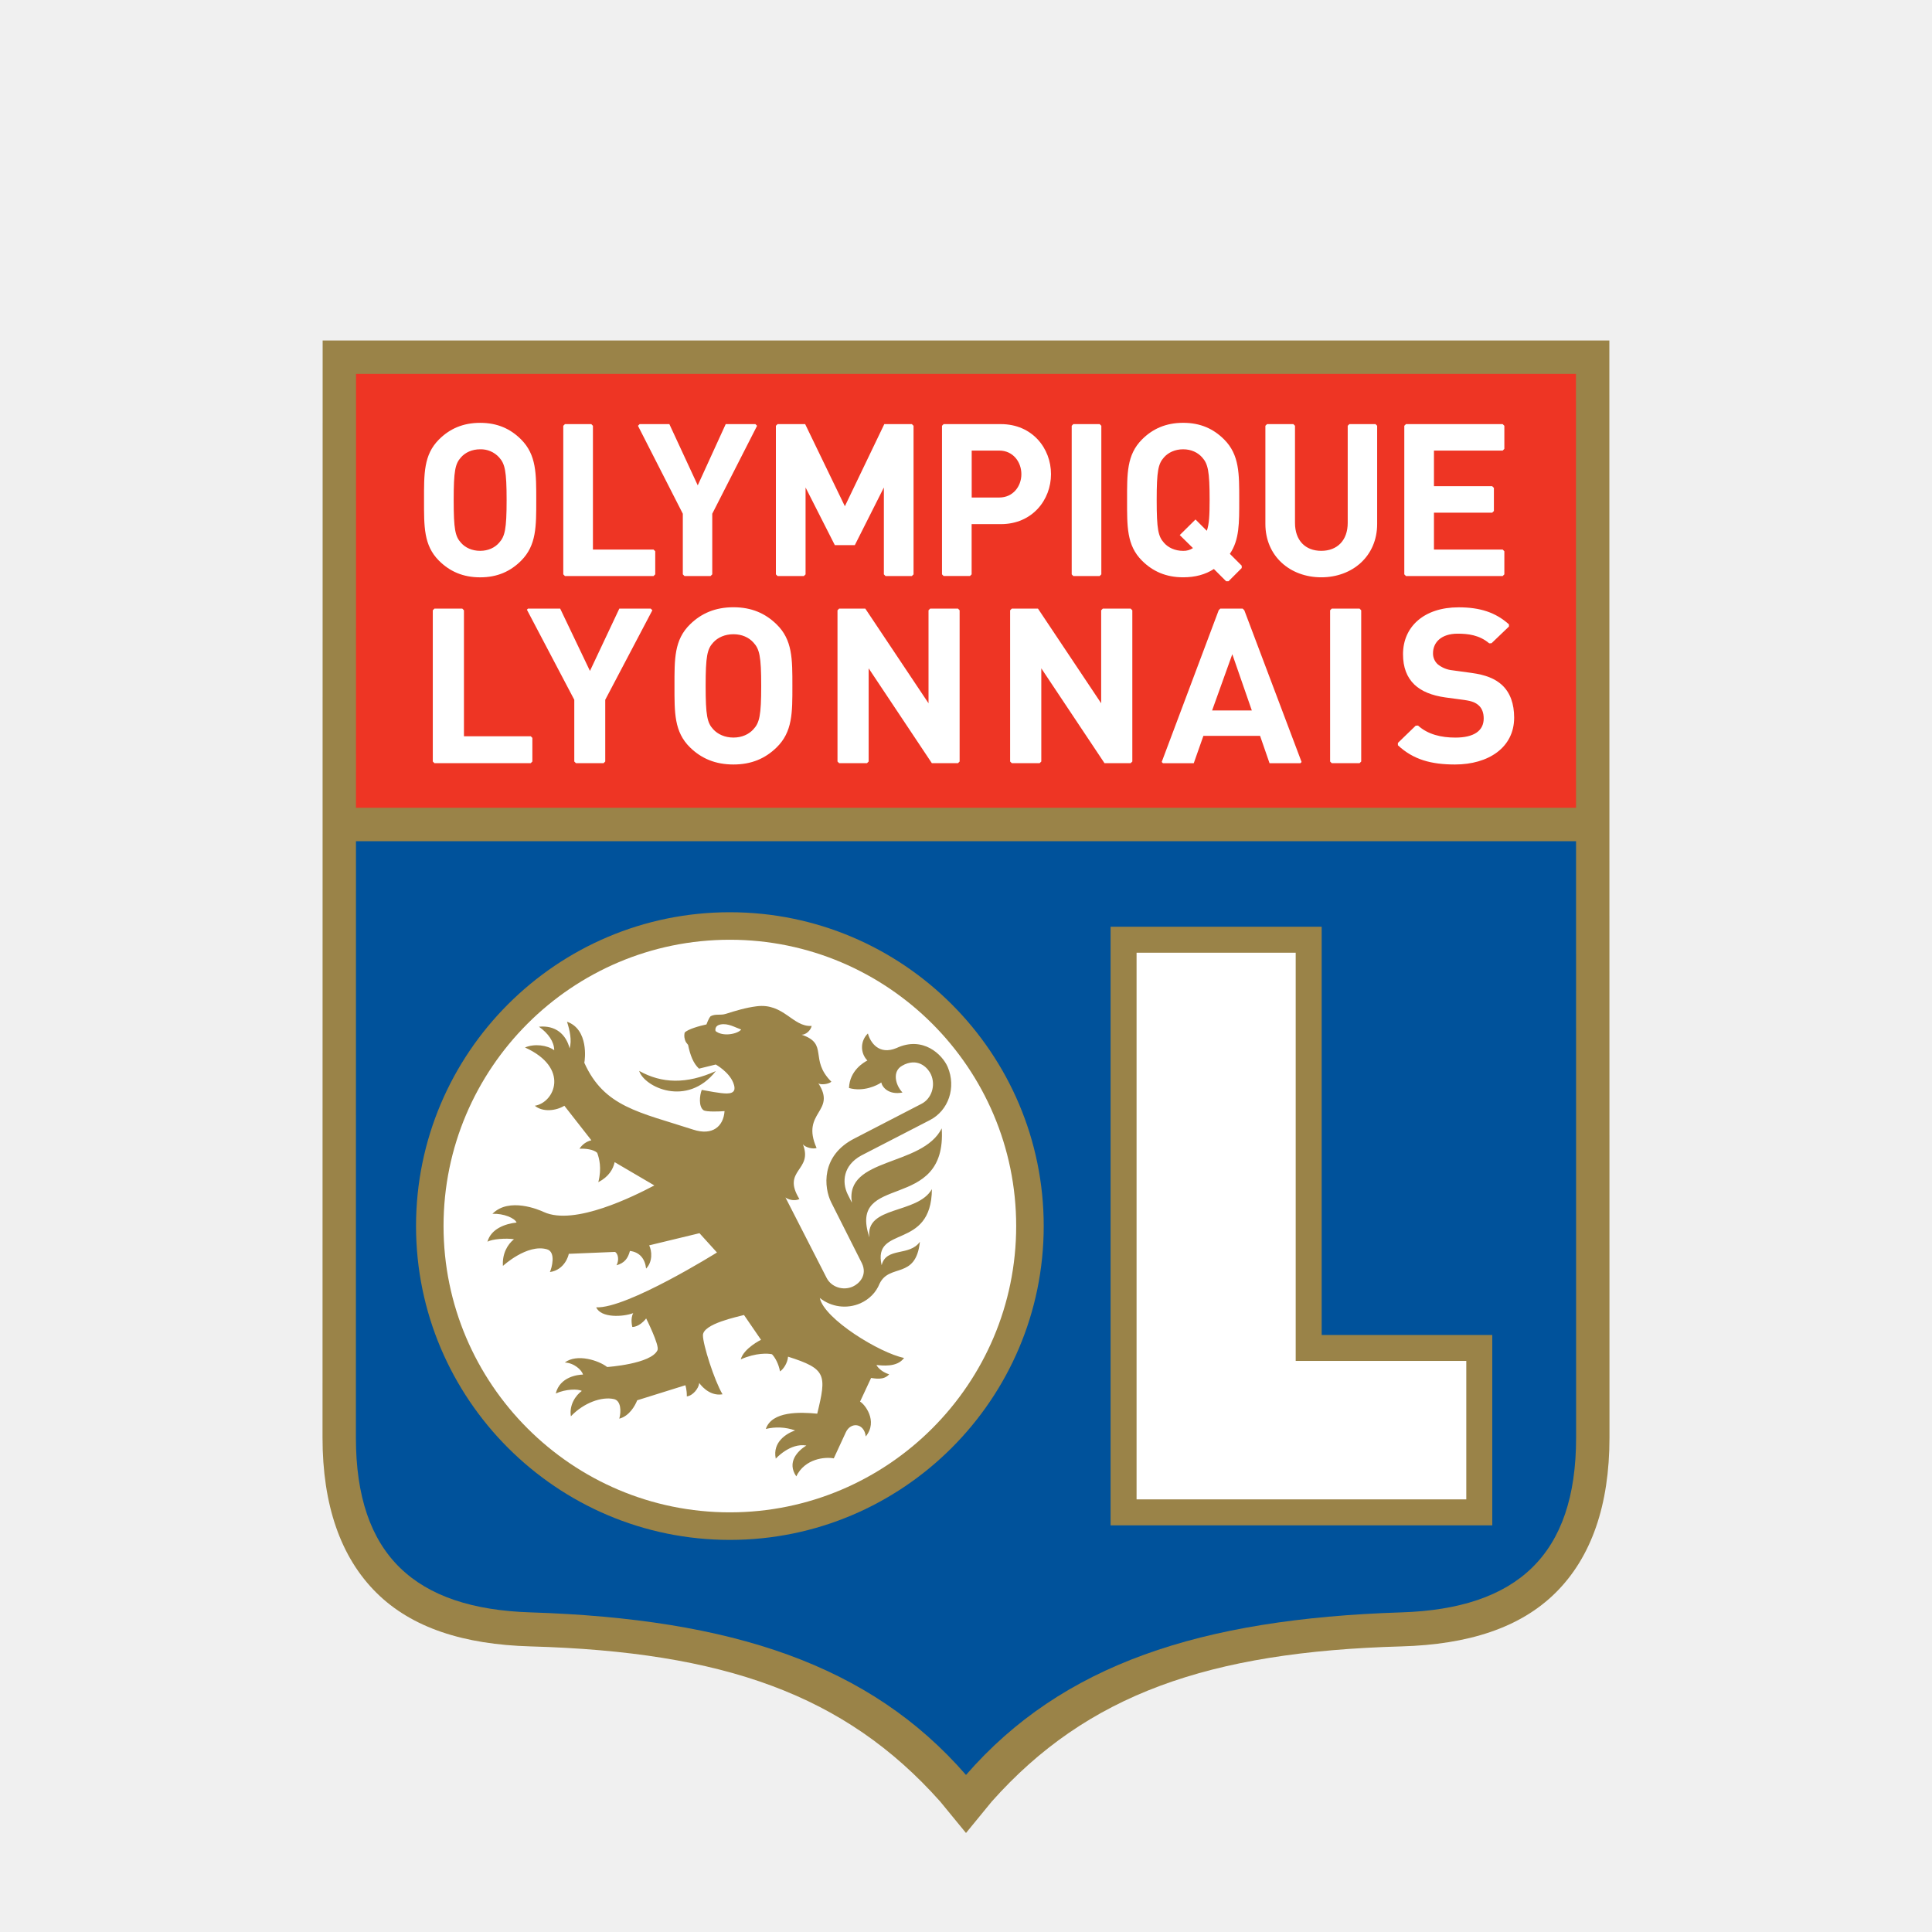
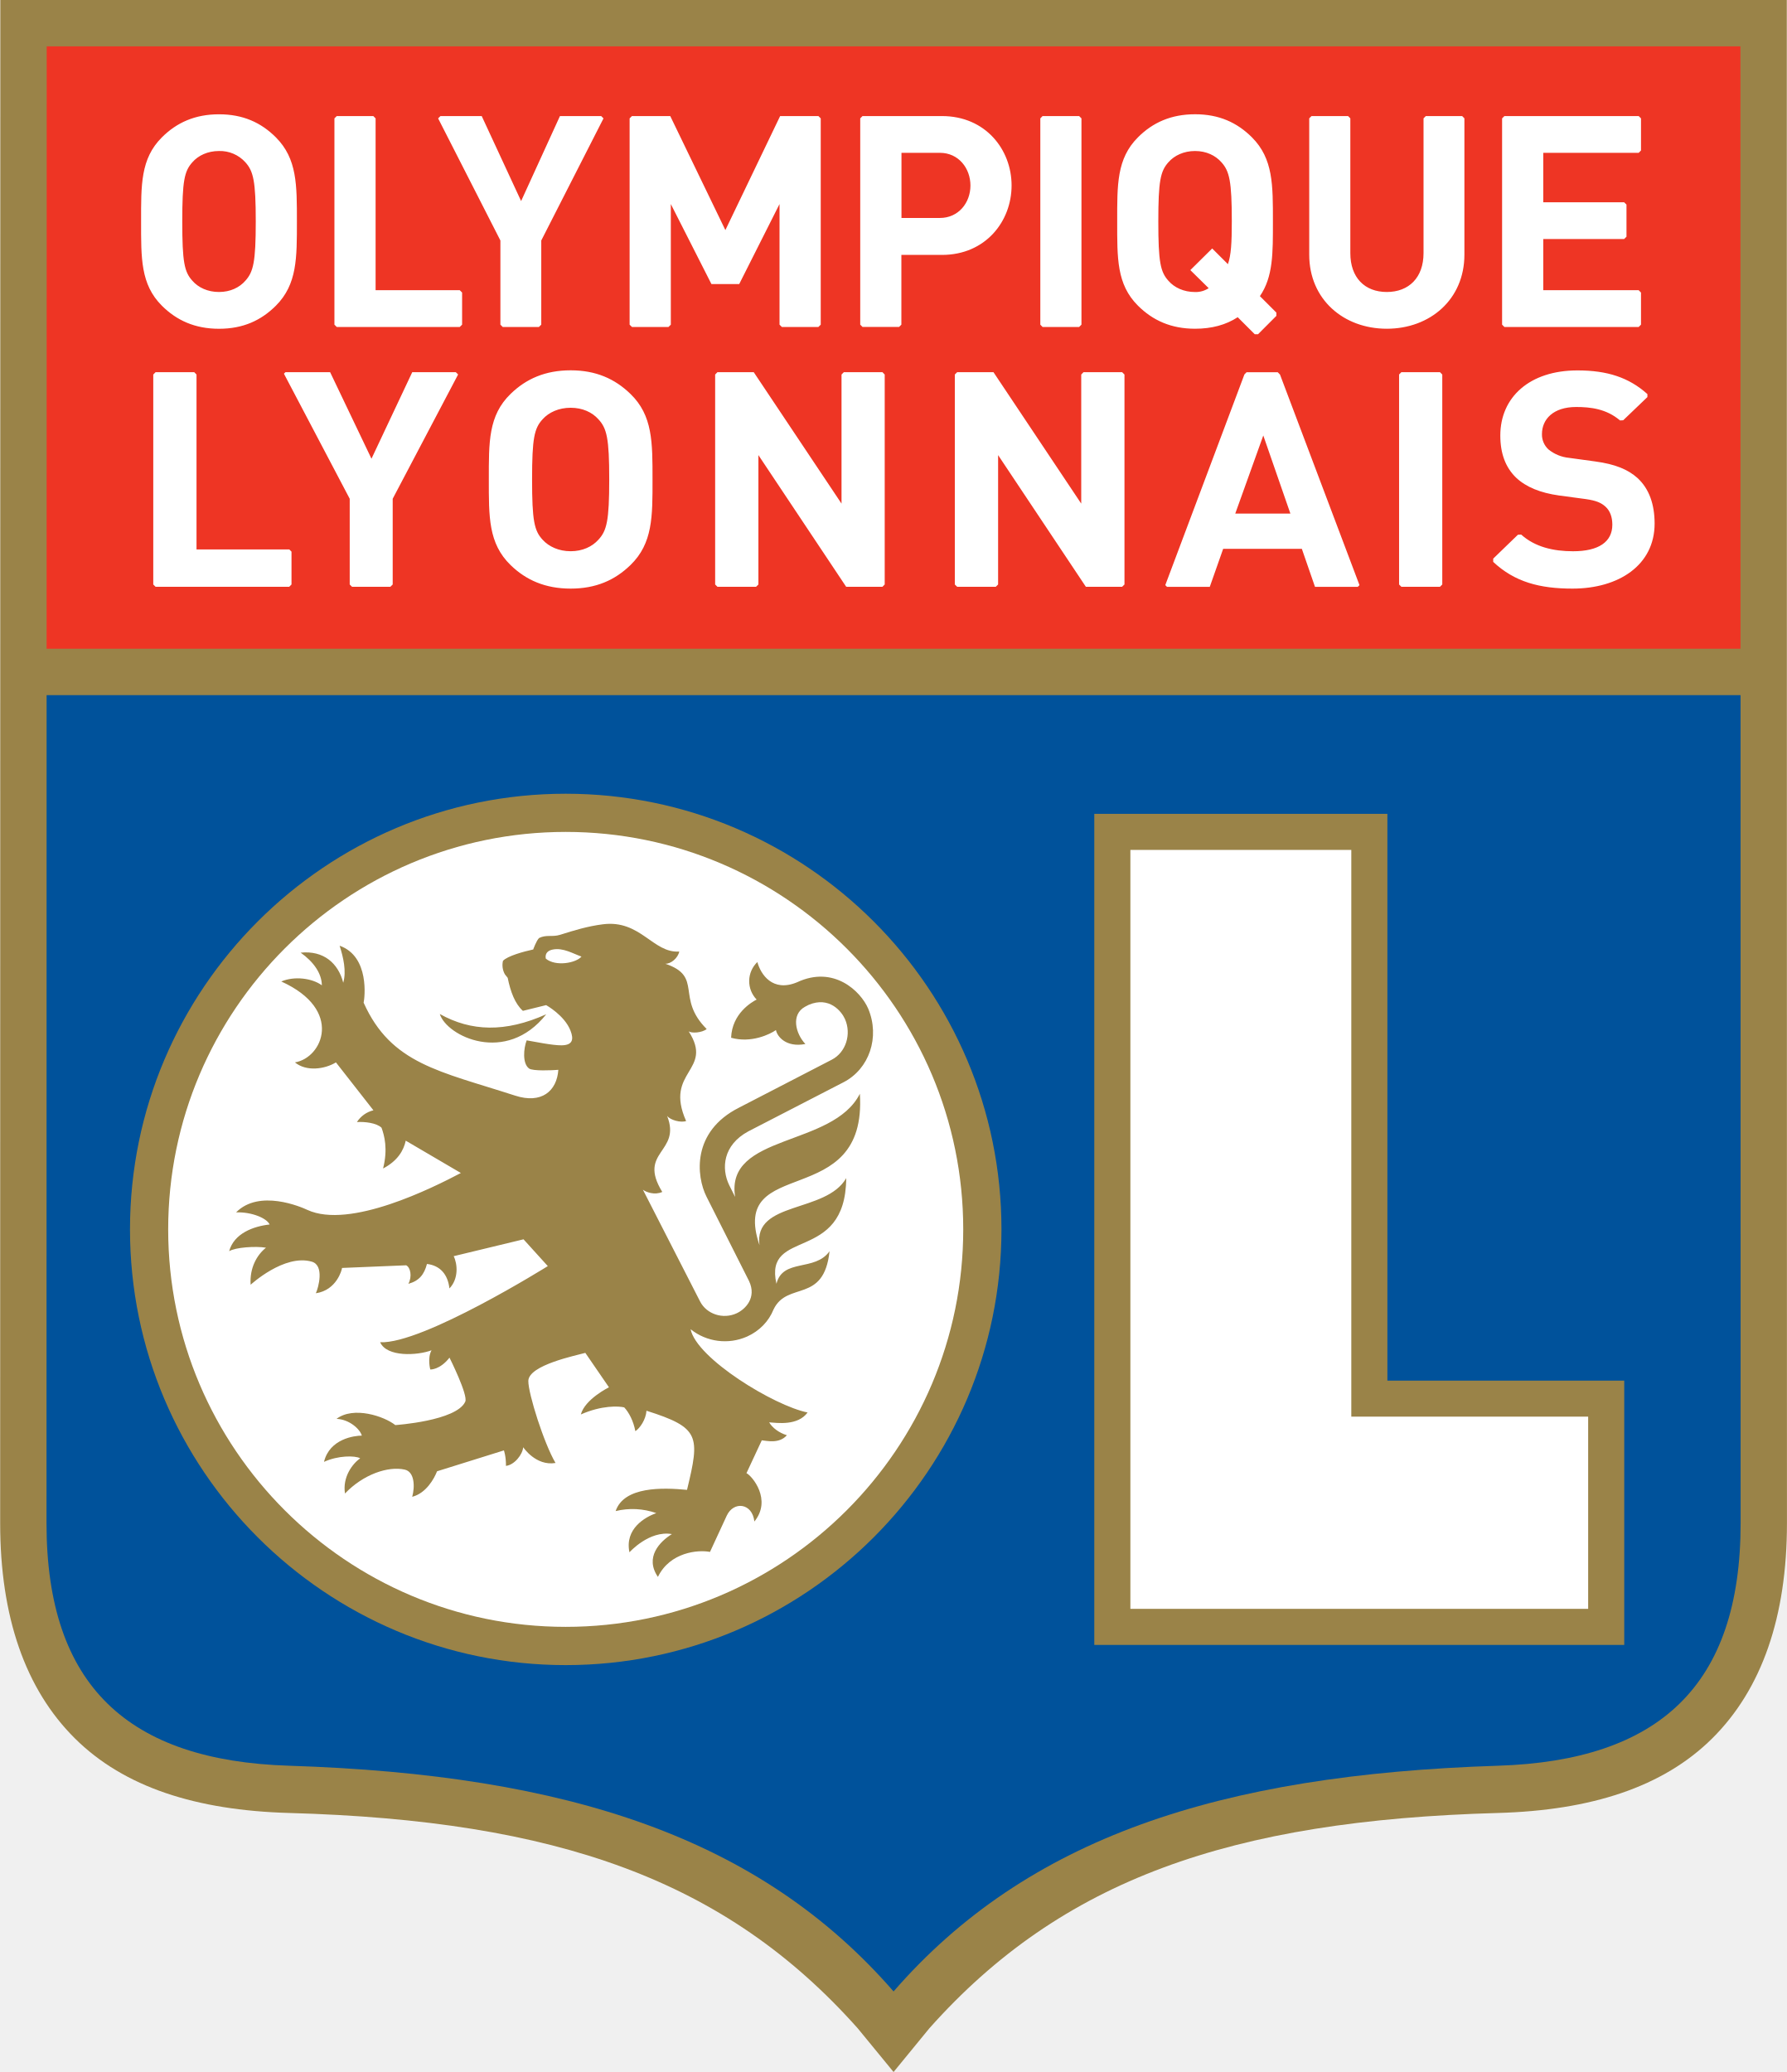
- <svg xmlns="http://www.w3.org/2000/svg" width="80" height="80" viewBox="0 0 80 80">
+ <svg xmlns="http://www.w3.org/2000/svg" viewBox="13.35 14.1 53.29 61.8">
  <path fill="#9A8348" d="M66.64 14.1H13.36l-.005 45.43c0 2.793.75 4.952 2.229 6.42 1.468 1.457 3.618 2.146 6.388 2.224 7.983.224 13.015 1.993 16.959 6.423L40 75.9l1.068-1.304c3.945-4.43 8.977-6.199 16.96-6.422 2.769-.078 4.919-.767 6.388-2.224 1.48-1.469 2.229-3.628 2.229-6.421L66.64 14.1z" />
  <path fill="#00529B" d="M58.028 66.765c-8.338.267-14.05 2.159-18.028 6.732-3.977-4.573-9.69-6.465-18.028-6.732-4.789-.15-7.235-2.374-7.235-7.234l.003-24.697h50.521l.002 24.697c0 4.86-2.446 7.081-7.235 7.234z" />
  <path fill="#EE3524" d="M14.743 15.482h50.514l.002 17.967H14.74l.003-17.967z" />
  <path fill="#9A8348" d="M45.987 38.374v24.788h15.805v-7.883h-7.064V38.374h-8.741z" />
  <path fill="#FFF" d="M53.652 39.45v16.903h7.064v5.733H47.063V39.45h6.589z" />
  <path fill="#9A8348" d="M17.227 50.768c0 7.166 5.829 12.996 12.995 12.996 7.166 0 12.996-5.83 12.996-12.996s-5.83-12.994-12.996-12.994c-7.166-.001-12.995 5.828-12.995 12.994z" />
  <path fill="#FFF" d="M18.366 50.768c0-6.537 5.319-11.855 11.856-11.855 6.538 0 11.856 5.318 11.856 11.855 0 6.538-5.318 11.855-11.856 11.855-6.537 0-11.856-5.319-11.856-11.855z" />
  <path fill="#9A8348" d="M37.121 43.398c-.73.303-1.083-.235-1.183-.604a.789.789 0 0 0-.022 1.119c-.142.074-.734.412-.761 1.139.6.17 1.164-.106 1.337-.229.038.195.306.527.878.416-.295-.313-.434-.877-.013-1.11l.109-.057c.618-.266.984.197 1.083.419.204.455.027 1.002-.394 1.217l-2.764 1.429c-1.417.714-1.276 2.046-.97 2.655l1.269 2.517c.237.5-.117.846-.371.962-.406.187-.895.025-1.088-.351l-1.707-3.336c.096.075.352.17.578.067-.75-1.217.58-1.169.144-2.268.098.129.413.209.567.153-.668-1.503.843-1.487.075-2.677.082.067.403.046.538-.067-.936-.934-.093-1.565-1.234-1.947.166.007.375-.167.417-.364-.783.055-1.156-.956-2.278-.813-.458.058-.863.183-1.274.313-.236.074-.414-.012-.63.097-.083.082-.174.341-.174.341-.292.063-.771.196-.902.339a.558.558 0 0 0 .057.402l.084.106c.083.412.216.771.453.984l.693-.171s.55.304.727.762c.104.266.06.433-.265.437-.279.004-.825-.113-1.042-.148-.091.235-.134.685.07.839.111.082.695.055.874.04-.044.636-.502 1.024-1.289.769-2.253-.73-3.698-.941-4.518-2.772.03-.127.188-1.38-.716-1.699.112.352.207.762.108 1.104-.149-.582-.585-.966-1.27-.897.388.275.629.621.632.974-.288-.212-.818-.282-1.21-.114 1.865.844 1.229 2.281.407 2.413.34.281.89.204 1.223 0l1.118 1.429a.81.81 0 0 0-.492.351c.226-.015.584.023.734.169.083.228.195.631.046 1.216.438-.229.615-.544.676-.83l1.644.964c-.83.437-3.309 1.684-4.577 1.101-.193-.091-1.438-.625-2.127.074.466-.018.919.175 1 .361-.479.053-1.06.262-1.207.797.181-.115.788-.157 1.099-.105-.273.217-.491.604-.458 1.105 0 0 1.002-.926 1.824-.688.383.11.197.781.121.942.622-.09.779-.705.781-.755l1.913-.079c.129.063.183.335.065.553.328-.091.473-.283.555-.593.401.048.624.321.67.73.279-.288.241-.732.127-.962l2.083-.503.724.799s-3.729 2.331-5 2.271c.197.449 1.11.398 1.532.24-.129.234-.037.573-.037.573s.281.018.573-.353c0 0 .56 1.116.47 1.313-.262.575-2.086.698-2.086.698-.332-.264-1.244-.571-1.753-.186.391.017.705.314.754.5-.213.001-.96.09-1.128.783.418-.192.924-.192 1.079-.107-.236.169-.53.563-.453 1.051.538-.568 1.286-.825 1.782-.713.291.064.308.5.223.811.414-.107.653-.536.741-.761l1.994-.623s.065.178.061.462c.25-.028.496-.336.514-.557 0 0 .375.569.964.47-.342-.578-.813-2.063-.811-2.444.003-.481 1.456-.768 1.7-.84l.705 1.027s-.715.351-.839.81c.627-.278 1.134-.25 1.294-.211.138.146.275.403.332.71.137-.089.314-.347.332-.61 1.595.505 1.598.751 1.209 2.36-.724-.07-1.879-.106-2.129.633a2.118 2.118 0 0 1 1.213.061c-.338.117-.947.469-.801 1.168 0 0 .589-.66 1.266-.543-.364.225-.816.693-.417 1.277.359-.741 1.201-.815 1.553-.745l.499-1.08c.203-.441.763-.385.825.173.528-.647-.065-1.359-.236-1.442l.457-.98c.147.015.525.109.748-.152-.233-.07-.437-.224-.528-.384.234.017.853.11 1.146-.294-.995-.198-3.314-1.612-3.489-2.483a1.635 1.635 0 0 0 1.683.219c.367-.165.647-.451.792-.812.412-.851 1.5-.159 1.669-1.734-.436.617-1.395.206-1.584.972-.385-1.695 2.063-.587 2.081-3.151-.604 1.049-2.766.676-2.587 1.999-.925-2.736 3.222-.964 2.994-4.516-.809 1.604-4.024 1.181-3.72 3.077l-.176-.35c-.243-.499-.188-1.196.568-1.605l2.836-1.463c.773-.396 1.098-1.349.74-2.199-.222-.517-1.025-1.299-2.122-.785zm-7.491-.704s-.068-.219.208-.273c.309-.061.603.124.854.21-.158.191-.766.306-1.062.063zm.011 1.658c-1.221.548-2.239.515-3.174-.008.204.661 1.975 1.527 3.174.008z" />
-   <path fill="#FFF" d="M32.152 30.955c-.464.45-1.03.701-1.782.701s-1.328-.251-1.791-.701c-.667-.648-.65-1.447-.65-2.554 0-1.106-.018-1.906.65-2.553.463-.451 1.039-.703 1.791-.703.751 0 1.317.252 1.782.703.667.646.659 1.446.659 2.553.001 1.107.009 1.906-.659 2.554zm-.956-4.351c-.186-.208-.473-.342-.826-.342s-.65.135-.836.342c-.25.271-.315.566-.315 1.798 0 1.231.065 1.528.315 1.797.187.206.483.342.836.342s.641-.136.826-.342c.251-.27.324-.566.324-1.797.001-1.233-.073-1.528-.324-1.798zm-9.218 3.883h-2.767v-5.216l-.068-.07H17.99l-.069.07v6.262l.069.068h3.986l.068-.068v-.979l-.066-.067zm4.966-5.286h-1.299l-1.216 2.581-1.233-2.581h-1.333l-.045.045 1.962 3.73v2.557l.069.068h1.144l.069-.068v-2.557l1.951-3.707-.069-.068zm11.573 0l-.069.07v3.85l-2.618-3.92h-1.083l-.068.07v6.262l.068.068H35.9l.069-.068v-3.859l2.617 3.927h1.083l.067-.068v-6.262l-.067-.07h-1.152zm13.008.07l-.068-.069h-.928l-.065.066-2.36 6.284.051.051h1.276l.399-1.133h2.347l.392 1.133h1.276l.051-.05-2.371-6.282zm-1.334 4.147l.836-2.329.808 2.329h-1.644zm4.954-4.217l-.068.069v6.263l.068.068h1.152l.068-.068v-6.262l-.068-.07h-1.152zm-9.48 0l-.068.07v3.85l-2.617-3.92h-1.083l-.07.07v6.262l.07.068h1.152l.069-.068v-3.859l2.617 3.927h1.082l.07-.068v-6.262l-.07-.07h-1.152zm16.522 3.156c-.279-.251-.659-.413-1.263-.494l-.78-.107a1.15 1.15 0 0 1-.612-.251.602.602 0 0 1-.194-.458c0-.44.334-.808 1.02-.808.421 0 .899.052 1.308.401l.095-.005.722-.692v-.089c-.555-.498-1.201-.706-2.086-.706-1.429 0-2.301.8-2.301 1.942 0 .539.156.953.473 1.259.298.279.716.45 1.281.53l.798.107c.307.045.455.108.584.225.14.126.205.315.205.539 0 .512-.408.792-1.171.792-.589 0-1.137-.128-1.548-.498l-.097.005-.737.713v.097c.64.6 1.387.797 2.364.797 1.382 0 2.45-.701 2.45-1.941-.001-.568-.159-1.034-.511-1.358zm-40.608-5.14c-.442.441-.98.689-1.697.689-.715 0-1.263-.248-1.705-.689-.637-.636-.619-1.422-.619-2.509s-.019-1.873.619-2.51c.442-.442.99-.689 1.705-.689.716 0 1.256.247 1.697.689.635.637.626 1.423.626 2.51s.009 1.872-.626 2.509zm-.911-4.277a1.02 1.02 0 0 0-.787-.336c-.335 0-.618.133-.794.336-.239.265-.301.557-.301 1.767s.062 1.502.301 1.766c.177.204.458.336.794.336s.61-.132.787-.336c.238-.264.31-.556.31-1.766s-.071-1.501-.31-1.767zm30.748 4.483l-.49-.49c.398-.583.388-1.281.388-2.226 0-1.087.011-1.873-.625-2.51-.442-.442-.982-.689-1.696-.689-.715 0-1.265.247-1.705.689-.637.637-.618 1.423-.618 2.51s-.02 1.873.618 2.509c.442.441.99.689 1.705.689.494 0 .92-.114 1.271-.344l.508.508h.098l.547-.548v-.098zm-1.444-1.444l-.469-.468-.652.645.547.539a.697.697 0 0 1-.407.115c-.334 0-.618-.132-.794-.336-.238-.265-.301-.556-.301-1.766s.063-1.502.301-1.768c.177-.203.46-.336.794-.336.336 0 .609.133.788.336.238.266.309.558.309 1.768-.001.635-.02.997-.116 1.271zm-22.91.777h-2.51v-5.125l-.068-.069h-1.091l-.069.069v6.152l.069.069h3.669l.07-.069v-.957l-.07-.07zm4.218-5.194h-1.23l-1.158 2.535-1.175-2.535h-1.231l-.069.069 1.857 3.642v2.51l.069.069h1.08l.07-.069v-2.51l1.856-3.642-.069-.069zm5.337 0l-1.633 3.401-1.644-3.401h-1.143l-.069.069v6.153l.07.068h1.089l.07-.068v-3.598l1.211 2.386h.829l1.202-2.386v3.597l.069.069h1.09l.07-.068v-6.153l-.069-.069h-1.142zm8.918 0h-1.091l-.067.069v6.153l.067.068h1.091l.069-.069v-6.152l-.069-.069zm10.339 0l-.068.068v4.022c0 .724-.434 1.157-1.095 1.157-.663 0-1.088-.433-1.088-1.157V17.63l-.067-.068h-1.091l-.068.068v4.066c0 1.334 1.023 2.209 2.314 2.209 1.29 0 2.314-.875 2.314-2.209V17.63l-.067-.068h-1.084zm3.503 5.194v-1.527h2.412l.07-.069v-.958l-.07-.069h-2.412v-1.475h2.846l.069-.07v-.957l-.069-.069h-4.005l-.069.069v6.152l.069.069h4.005l.069-.069v-.957l-.069-.07h-2.846zm-17.933-5.194h-2.37l-.068.068v6.153l.068.068h1.091l.068-.068v-2.08h1.211c1.299 0 2.076-1.001 2.076-2.071s-.777-2.07-2.076-2.07zm-.062 3.039h-1.146v-1.943h1.146c.558 0 .911.463.911.976 0 .511-.354.967-.911.967z" />
+   <path fill="#FFF" d="M32.152 30.955c-.464.45-1.03.701-1.782.701s-1.328-.251-1.791-.701c-.667-.648-.65-1.447-.65-2.554 0-1.106-.018-1.906.65-2.553.463-.451 1.039-.703 1.791-.703.751 0 1.317.252 1.782.703.667.646.659 1.446.659 2.553.001 1.107.009 1.906-.659 2.554zm-.956-4.351c-.186-.208-.473-.342-.826-.342s-.65.135-.836.342c-.25.271-.315.566-.315 1.798 0 1.231.065 1.528.315 1.797.187.206.483.342.836.342s.641-.136.826-.342c.251-.27.324-.566.324-1.797.001-1.233-.073-1.528-.324-1.798zm-9.218 3.883h-2.767v-5.216l-.068-.07H17.99l-.069.07v6.262l.069.068h3.986l.068-.068v-.979l-.066-.067zm4.966-5.286h-1.299l-1.216 2.581-1.233-2.581h-1.333l-.045.045 1.962 3.73v2.557l.069.068h1.144l.069-.068v-2.557l1.951-3.707-.069-.068zm11.573 0-.069.07v3.85l-2.618-3.92h-1.083l-.068.07v6.262l.068.068H35.9l.069-.068v-3.859l2.617 3.927h1.083l.067-.068v-6.262l-.067-.07h-1.152zm13.008.07-.068-.069h-.928l-.065.066-2.36 6.284.051.051h1.276l.399-1.133h2.347l.392 1.133h1.276l.051-.05-2.371-6.282zm-1.334 4.147.836-2.329.808 2.329h-1.644zm4.954-4.217-.068.069v6.263l.068.068h1.152l.068-.068v-6.262l-.068-.07h-1.152zm-9.48 0-.068.07v3.85l-2.617-3.92h-1.083l-.07.07v6.262l.07.068h1.152l.069-.068v-3.859l2.617 3.927h1.082l.07-.068v-6.262l-.07-.07h-1.152zm16.522 3.156c-.279-.251-.659-.413-1.263-.494l-.78-.107a1.15 1.15 0 0 1-.612-.251.602.602 0 0 1-.194-.458c0-.44.334-.808 1.02-.808.421 0 .899.052 1.308.401l.095-.005.722-.692v-.089c-.555-.498-1.201-.706-2.086-.706-1.429 0-2.301.8-2.301 1.942 0 .539.156.953.473 1.259.298.279.716.45 1.281.53l.798.107c.307.045.455.108.584.225.14.126.205.315.205.539 0 .512-.408.792-1.171.792-.589 0-1.137-.128-1.548-.498l-.097.005-.737.713v.097c.64.6 1.387.797 2.364.797 1.382 0 2.45-.701 2.45-1.941-.001-.568-.159-1.034-.511-1.358zm-40.608-5.14c-.442.441-.98.689-1.697.689-.715 0-1.263-.248-1.705-.689-.637-.636-.619-1.422-.619-2.509s-.019-1.873.619-2.51c.442-.442.99-.689 1.705-.689.716 0 1.256.247 1.697.689.635.637.626 1.423.626 2.51s.009 1.872-.626 2.509zm-.911-4.277a1.02 1.02 0 0 0-.787-.336c-.335 0-.618.133-.794.336-.239.265-.301.557-.301 1.767s.062 1.502.301 1.766c.177.204.458.336.794.336s.61-.132.787-.336c.238-.264.31-.556.31-1.766s-.071-1.501-.31-1.767zm30.748 4.483-.49-.49c.398-.583.388-1.281.388-2.226 0-1.087.011-1.873-.625-2.51-.442-.442-.982-.689-1.696-.689-.715 0-1.265.247-1.705.689-.637.637-.618 1.423-.618 2.51s-.02 1.873.618 2.509c.442.441.99.689 1.705.689.494 0 .92-.114 1.271-.344l.508.508h.098l.547-.548v-.098zm-1.444-1.444-.469-.468-.652.645.547.539a.697.697 0 0 1-.407.115c-.334 0-.618-.132-.794-.336-.238-.265-.301-.556-.301-1.766s.063-1.502.301-1.768c.177-.203.46-.336.794-.336.336 0 .609.133.788.336.238.266.309.558.309 1.768-.001.635-.02.997-.116 1.271zm-22.91.777h-2.51v-5.125l-.068-.069h-1.091l-.069.069v6.152l.069.069h3.669l.07-.069v-.957l-.07-.07zm4.218-5.194h-1.23l-1.158 2.535-1.175-2.535h-1.231l-.069.069 1.857 3.642v2.51l.069.069h1.08l.07-.069v-2.51l1.856-3.642-.069-.069zm5.337 0-1.633 3.401-1.644-3.401h-1.143l-.069.069v6.153l.07.068h1.089l.07-.068v-3.598l1.211 2.386h.829l1.202-2.386v3.597l.069.069h1.09l.07-.068v-6.153l-.069-.069h-1.142zm8.918 0h-1.091l-.067.069v6.153l.067.068h1.091l.069-.069v-6.152l-.069-.069zm10.339 0-.068.068v4.022c0 .724-.434 1.157-1.095 1.157-.663 0-1.088-.433-1.088-1.157V17.63l-.067-.068h-1.091l-.068.068v4.066c0 1.334 1.023 2.209 2.314 2.209 1.29 0 2.314-.875 2.314-2.209V17.63l-.067-.068h-1.084zm3.503 5.194v-1.527h2.412l.07-.069v-.958l-.07-.069h-2.412v-1.475h2.846l.069-.07v-.957l-.069-.069h-4.005l-.069.069v6.152l.069.069h4.005l.069-.069v-.957l-.069-.07h-2.846zm-17.933-5.194h-2.37l-.068.068v6.153l.068.068h1.091l.068-.068v-2.08h1.211c1.299 0 2.076-1.001 2.076-2.071s-.777-2.07-2.076-2.07zm-.062 3.039h-1.146v-1.943h1.146c.558 0 .911.463.911.976 0 .511-.354.967-.911.967z" />
</svg>
